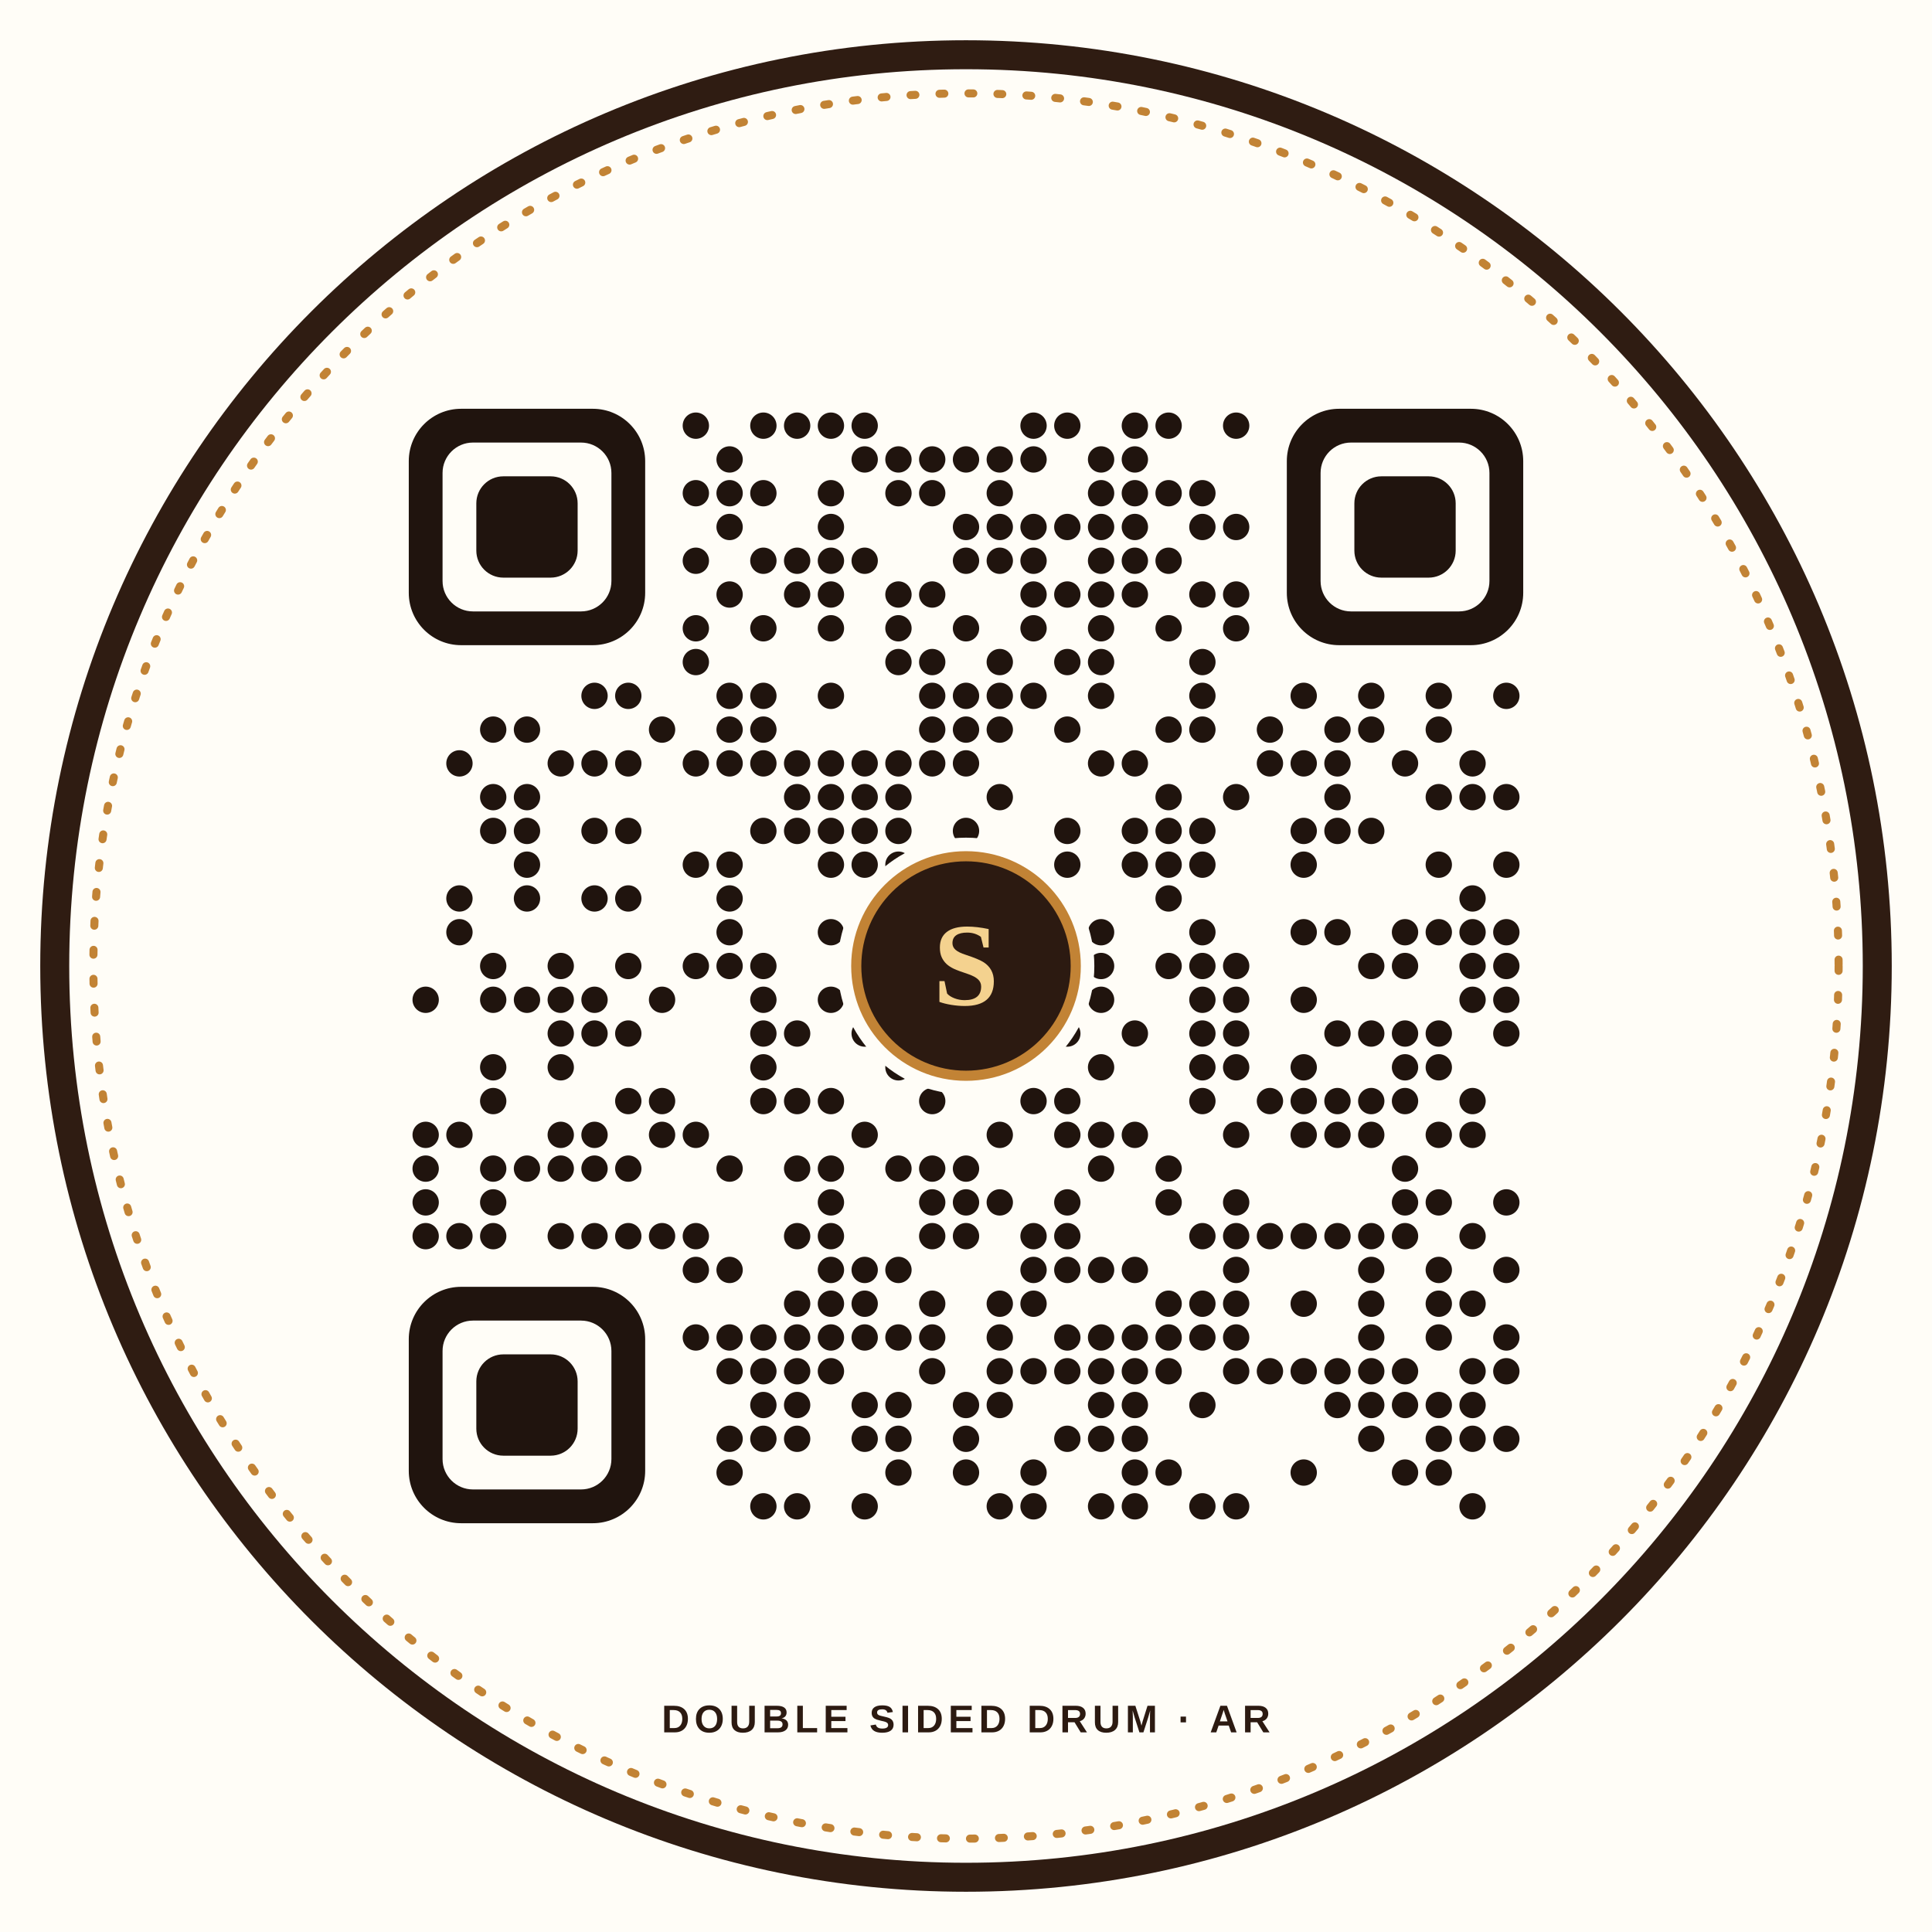
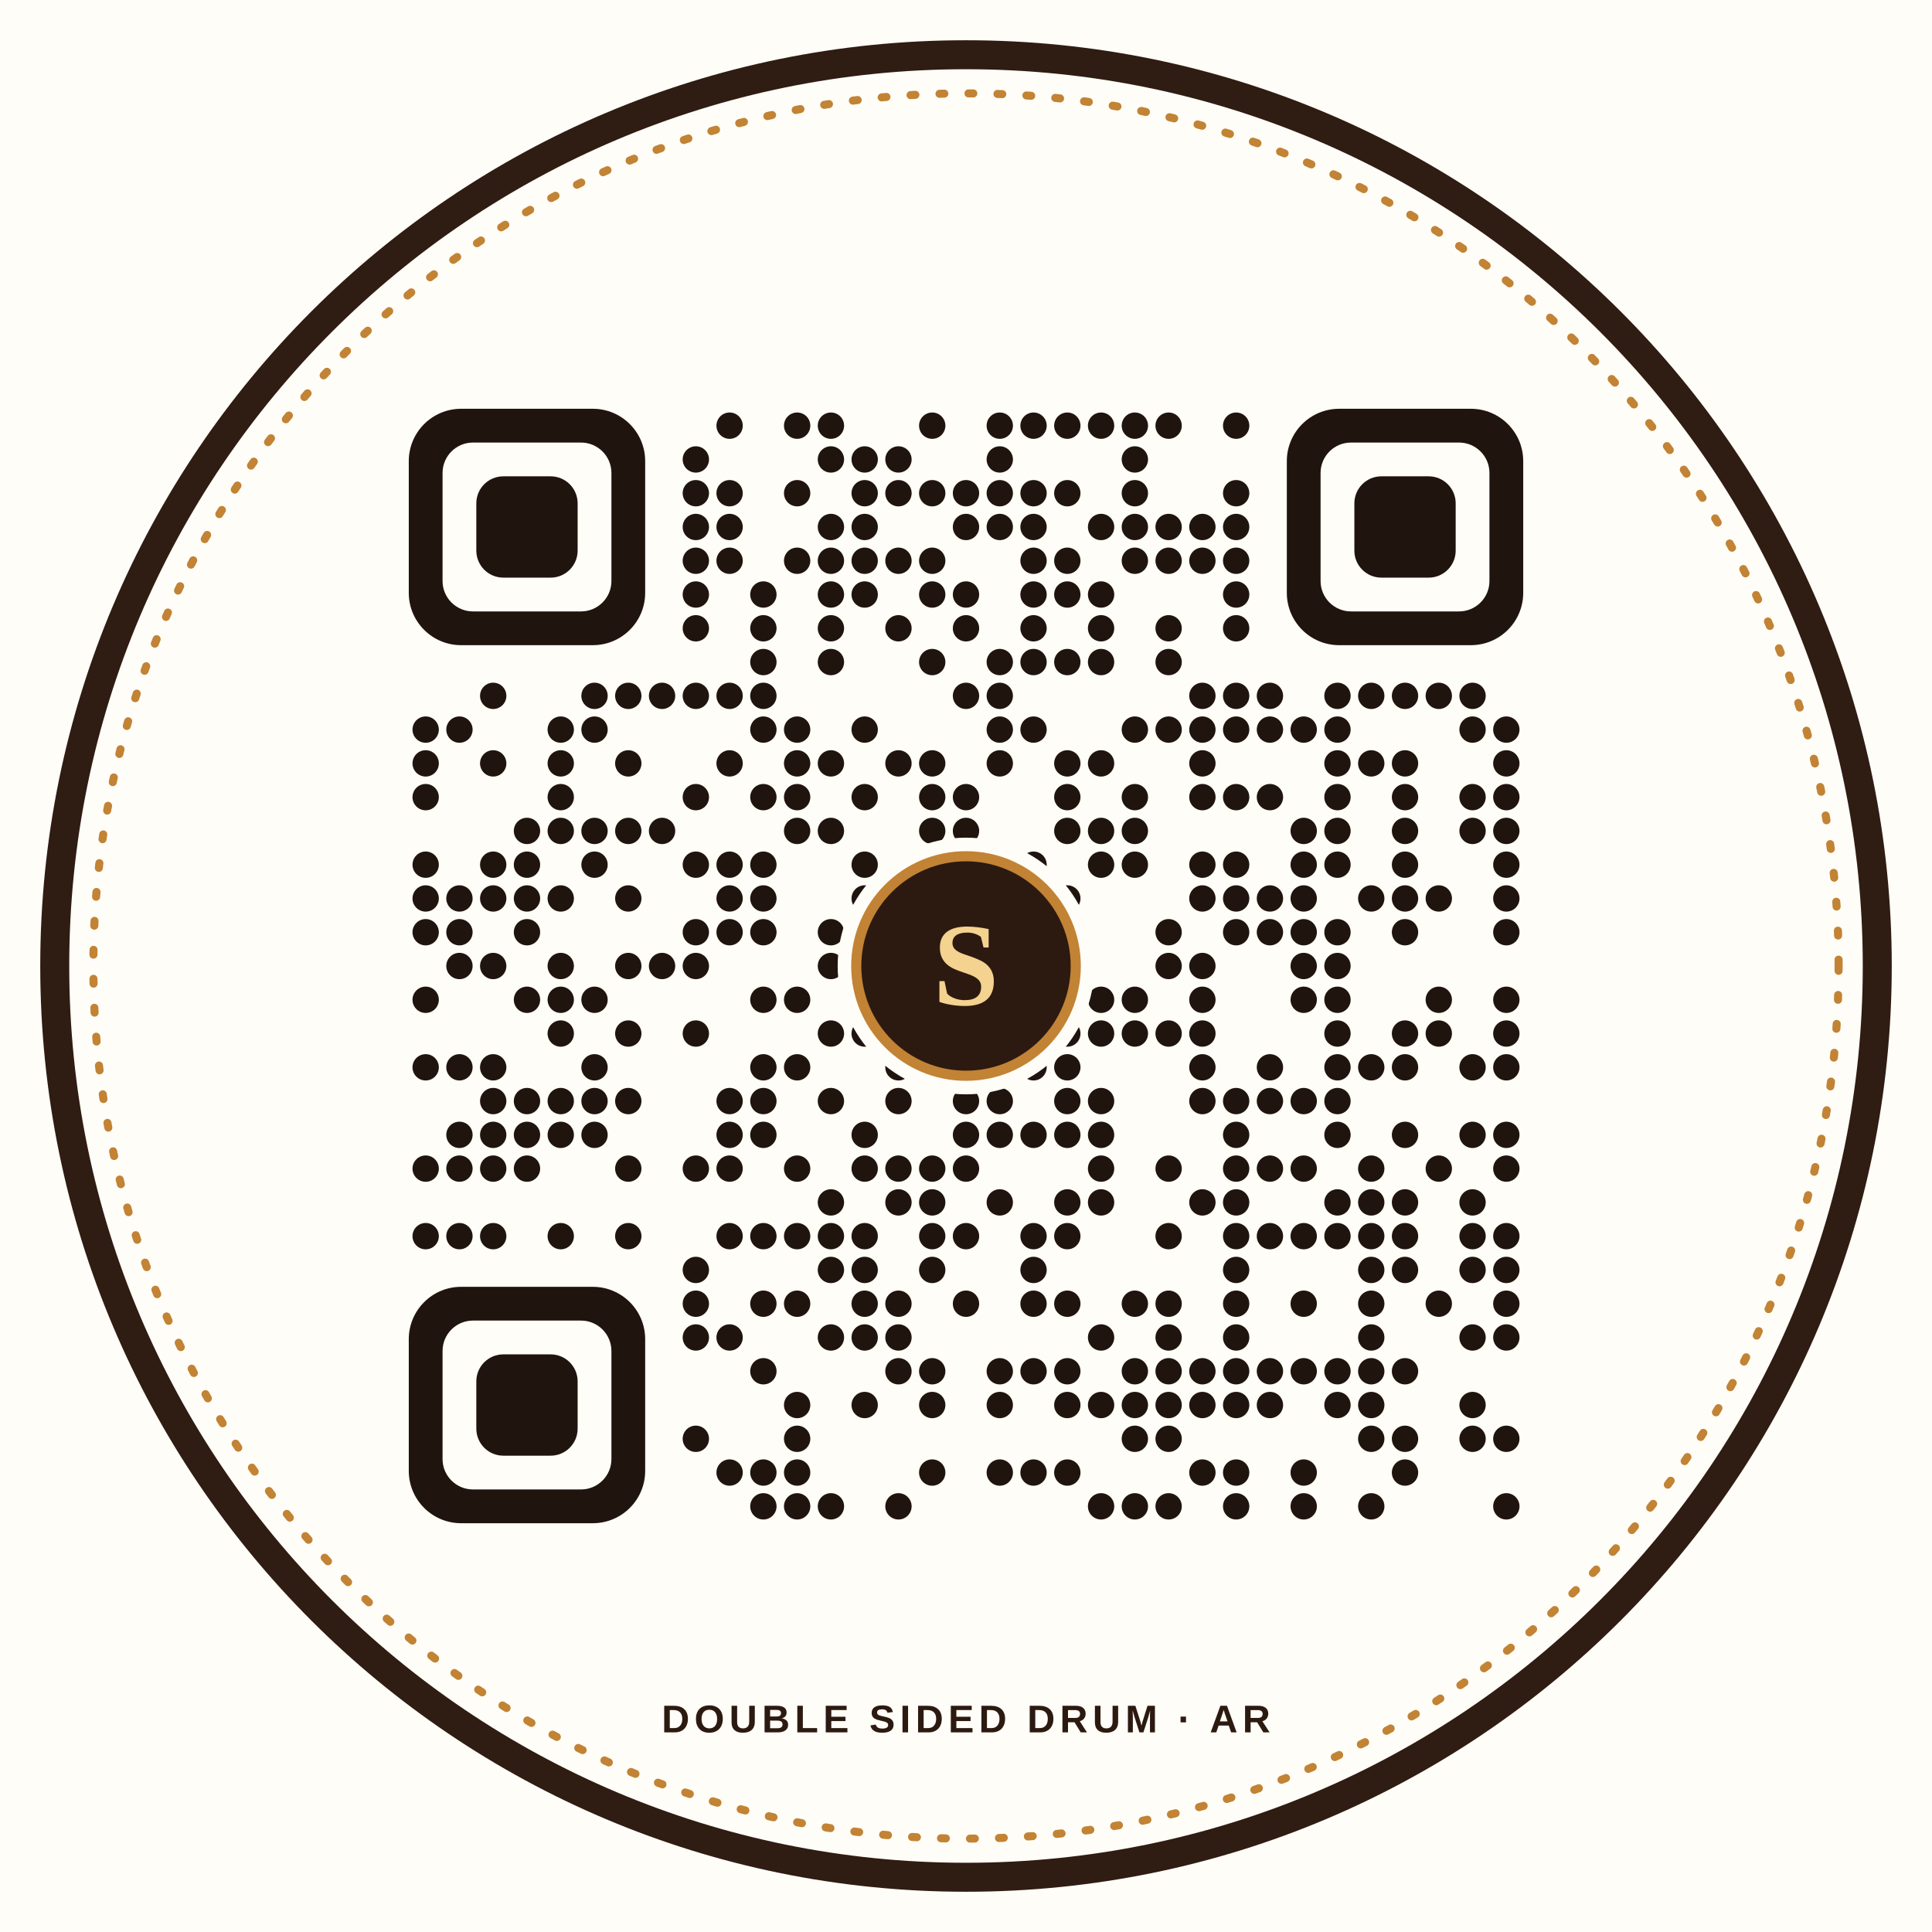
<svg xmlns="http://www.w3.org/2000/svg" width="1200" height="1200" viewBox="0 0 1200 1200" role="img" aria-labelledby="title description">
-   <description id="description">QR code opening http://localhost:3000/ar/drum</description>
+   <description id="description">QR code opening https://summitshare.co/ar/drum</description>
  <rect width="1200" height="1200" fill="#fffdf7" />
  <circle cx="600" cy="600" r="566" fill="#fffdf7" stroke="#2f1c12" stroke-width="18" />
  <circle cx="600" cy="600" r="542" fill="none" stroke="#c28335" stroke-width="5" stroke-dasharray="3 15" stroke-linecap="round" />
-   <circle cx="432.20" cy="264.39" r="8.18" fill="#20140e" />
-   <circle cx="474.15" cy="264.39" r="8.18" fill="#20140e" />
+   <circle cx="453.17" cy="264.39" r="8.18" fill="#20140e" />
  <circle cx="495.12" cy="264.39" r="8.18" fill="#20140e" />
  <circle cx="516.10" cy="264.39" r="8.18" fill="#20140e" />
-   <circle cx="537.07" cy="264.39" r="8.18" fill="#20140e" />
+   <circle cx="579.02" cy="264.39" r="8.18" fill="#20140e" />
+   <circle cx="620.98" cy="264.39" r="8.18" fill="#20140e" />
  <circle cx="641.95" cy="264.39" r="8.18" fill="#20140e" />
  <circle cx="662.93" cy="264.39" r="8.18" fill="#20140e" />
+   <circle cx="683.90" cy="264.39" r="8.18" fill="#20140e" />
  <circle cx="704.88" cy="264.39" r="8.18" fill="#20140e" />
  <circle cx="725.85" cy="264.39" r="8.18" fill="#20140e" />
  <circle cx="767.80" cy="264.39" r="8.18" fill="#20140e" />
-   <circle cx="453.17" cy="285.37" r="8.18" fill="#20140e" />
+   <circle cx="432.20" cy="285.37" r="8.18" fill="#20140e" />
+   <circle cx="516.10" cy="285.37" r="8.18" fill="#20140e" />
  <circle cx="537.07" cy="285.37" r="8.18" fill="#20140e" />
  <circle cx="558.05" cy="285.37" r="8.18" fill="#20140e" />
-   <circle cx="579.02" cy="285.37" r="8.18" fill="#20140e" />
-   <circle cx="600.00" cy="285.37" r="8.18" fill="#20140e" />
  <circle cx="620.98" cy="285.37" r="8.18" fill="#20140e" />
-   <circle cx="641.95" cy="285.37" r="8.18" fill="#20140e" />
-   <circle cx="683.90" cy="285.37" r="8.18" fill="#20140e" />
  <circle cx="704.88" cy="285.37" r="8.18" fill="#20140e" />
  <circle cx="432.20" cy="306.34" r="8.18" fill="#20140e" />
  <circle cx="453.17" cy="306.34" r="8.18" fill="#20140e" />
-   <circle cx="474.15" cy="306.34" r="8.18" fill="#20140e" />
-   <circle cx="516.10" cy="306.34" r="8.18" fill="#20140e" />
+   <circle cx="495.12" cy="306.34" r="8.18" fill="#20140e" />
+   <circle cx="537.07" cy="306.34" r="8.18" fill="#20140e" />
  <circle cx="558.05" cy="306.34" r="8.18" fill="#20140e" />
  <circle cx="579.02" cy="306.34" r="8.18" fill="#20140e" />
+   <circle cx="600.00" cy="306.34" r="8.18" fill="#20140e" />
  <circle cx="620.98" cy="306.34" r="8.18" fill="#20140e" />
-   <circle cx="683.90" cy="306.34" r="8.18" fill="#20140e" />
+   <circle cx="641.95" cy="306.34" r="8.18" fill="#20140e" />
+   <circle cx="662.93" cy="306.34" r="8.18" fill="#20140e" />
  <circle cx="704.88" cy="306.34" r="8.18" fill="#20140e" />
-   <circle cx="725.85" cy="306.34" r="8.18" fill="#20140e" />
-   <circle cx="746.83" cy="306.34" r="8.18" fill="#20140e" />
+   <circle cx="767.80" cy="306.34" r="8.18" fill="#20140e" />
+   <circle cx="432.20" cy="327.32" r="8.18" fill="#20140e" />
  <circle cx="453.17" cy="327.32" r="8.18" fill="#20140e" />
  <circle cx="516.10" cy="327.32" r="8.18" fill="#20140e" />
+   <circle cx="537.07" cy="327.32" r="8.18" fill="#20140e" />
  <circle cx="600.00" cy="327.32" r="8.18" fill="#20140e" />
  <circle cx="620.98" cy="327.32" r="8.18" fill="#20140e" />
  <circle cx="641.95" cy="327.32" r="8.18" fill="#20140e" />
-   <circle cx="662.93" cy="327.32" r="8.18" fill="#20140e" />
  <circle cx="683.90" cy="327.32" r="8.18" fill="#20140e" />
  <circle cx="704.88" cy="327.32" r="8.18" fill="#20140e" />
+   <circle cx="725.85" cy="327.32" r="8.18" fill="#20140e" />
  <circle cx="746.83" cy="327.32" r="8.18" fill="#20140e" />
  <circle cx="767.80" cy="327.32" r="8.18" fill="#20140e" />
  <circle cx="432.20" cy="348.29" r="8.18" fill="#20140e" />
-   <circle cx="474.15" cy="348.29" r="8.18" fill="#20140e" />
+   <circle cx="453.17" cy="348.29" r="8.18" fill="#20140e" />
  <circle cx="495.12" cy="348.29" r="8.18" fill="#20140e" />
  <circle cx="516.10" cy="348.29" r="8.18" fill="#20140e" />
  <circle cx="537.07" cy="348.29" r="8.18" fill="#20140e" />
-   <circle cx="600.00" cy="348.29" r="8.18" fill="#20140e" />
-   <circle cx="620.98" cy="348.29" r="8.18" fill="#20140e" />
+   <circle cx="558.05" cy="348.29" r="8.18" fill="#20140e" />
+   <circle cx="579.02" cy="348.29" r="8.18" fill="#20140e" />
  <circle cx="641.95" cy="348.29" r="8.18" fill="#20140e" />
-   <circle cx="683.90" cy="348.29" r="8.18" fill="#20140e" />
+   <circle cx="662.93" cy="348.29" r="8.18" fill="#20140e" />
  <circle cx="704.88" cy="348.29" r="8.18" fill="#20140e" />
  <circle cx="725.85" cy="348.29" r="8.18" fill="#20140e" />
-   <circle cx="453.17" cy="369.27" r="8.18" fill="#20140e" />
-   <circle cx="495.12" cy="369.27" r="8.18" fill="#20140e" />
+   <circle cx="746.83" cy="348.29" r="8.18" fill="#20140e" />
+   <circle cx="767.80" cy="348.29" r="8.18" fill="#20140e" />
+   <circle cx="432.20" cy="369.27" r="8.18" fill="#20140e" />
+   <circle cx="474.15" cy="369.27" r="8.18" fill="#20140e" />
  <circle cx="516.10" cy="369.27" r="8.18" fill="#20140e" />
-   <circle cx="558.05" cy="369.27" r="8.18" fill="#20140e" />
+   <circle cx="537.07" cy="369.27" r="8.18" fill="#20140e" />
  <circle cx="579.02" cy="369.27" r="8.18" fill="#20140e" />
+   <circle cx="600.00" cy="369.27" r="8.18" fill="#20140e" />
  <circle cx="641.95" cy="369.27" r="8.18" fill="#20140e" />
  <circle cx="662.93" cy="369.27" r="8.18" fill="#20140e" />
  <circle cx="683.90" cy="369.27" r="8.18" fill="#20140e" />
-   <circle cx="704.88" cy="369.27" r="8.18" fill="#20140e" />
-   <circle cx="746.83" cy="369.27" r="8.18" fill="#20140e" />
  <circle cx="767.80" cy="369.27" r="8.18" fill="#20140e" />
  <circle cx="432.20" cy="390.24" r="8.18" fill="#20140e" />
  <circle cx="474.15" cy="390.24" r="8.18" fill="#20140e" />
  <circle cx="516.10" cy="390.24" r="8.18" fill="#20140e" />
  <circle cx="558.05" cy="390.24" r="8.18" fill="#20140e" />
  <circle cx="600.00" cy="390.24" r="8.18" fill="#20140e" />
  <circle cx="641.95" cy="390.24" r="8.18" fill="#20140e" />
  <circle cx="683.90" cy="390.24" r="8.18" fill="#20140e" />
  <circle cx="725.85" cy="390.24" r="8.18" fill="#20140e" />
  <circle cx="767.80" cy="390.24" r="8.18" fill="#20140e" />
-   <circle cx="432.20" cy="411.22" r="8.18" fill="#20140e" />
-   <circle cx="558.05" cy="411.22" r="8.18" fill="#20140e" />
+   <circle cx="474.15" cy="411.22" r="8.18" fill="#20140e" />
+   <circle cx="516.10" cy="411.22" r="8.18" fill="#20140e" />
  <circle cx="579.02" cy="411.22" r="8.18" fill="#20140e" />
  <circle cx="620.98" cy="411.22" r="8.18" fill="#20140e" />
+   <circle cx="641.95" cy="411.22" r="8.18" fill="#20140e" />
  <circle cx="662.93" cy="411.22" r="8.18" fill="#20140e" />
  <circle cx="683.90" cy="411.22" r="8.18" fill="#20140e" />
-   <circle cx="746.83" cy="411.22" r="8.18" fill="#20140e" />
+   <circle cx="725.85" cy="411.22" r="8.18" fill="#20140e" />
+   <circle cx="306.34" cy="432.20" r="8.18" fill="#20140e" />
  <circle cx="369.27" cy="432.20" r="8.18" fill="#20140e" />
  <circle cx="390.24" cy="432.20" r="8.18" fill="#20140e" />
+   <circle cx="411.22" cy="432.20" r="8.18" fill="#20140e" />
+   <circle cx="432.20" cy="432.20" r="8.18" fill="#20140e" />
  <circle cx="453.17" cy="432.20" r="8.18" fill="#20140e" />
  <circle cx="474.15" cy="432.20" r="8.18" fill="#20140e" />
-   <circle cx="516.10" cy="432.20" r="8.18" fill="#20140e" />
-   <circle cx="579.02" cy="432.20" r="8.18" fill="#20140e" />
  <circle cx="600.00" cy="432.20" r="8.18" fill="#20140e" />
  <circle cx="620.98" cy="432.20" r="8.18" fill="#20140e" />
-   <circle cx="641.95" cy="432.20" r="8.18" fill="#20140e" />
-   <circle cx="683.90" cy="432.20" r="8.18" fill="#20140e" />
  <circle cx="746.83" cy="432.20" r="8.18" fill="#20140e" />
-   <circle cx="809.76" cy="432.20" r="8.18" fill="#20140e" />
+   <circle cx="767.80" cy="432.20" r="8.18" fill="#20140e" />
+   <circle cx="788.78" cy="432.20" r="8.18" fill="#20140e" />
+   <circle cx="830.73" cy="432.20" r="8.18" fill="#20140e" />
  <circle cx="851.71" cy="432.20" r="8.18" fill="#20140e" />
+   <circle cx="872.68" cy="432.20" r="8.18" fill="#20140e" />
  <circle cx="893.66" cy="432.20" r="8.18" fill="#20140e" />
-   <circle cx="935.61" cy="432.20" r="8.18" fill="#20140e" />
-   <circle cx="306.34" cy="453.17" r="8.18" fill="#20140e" />
-   <circle cx="327.32" cy="453.17" r="8.18" fill="#20140e" />
-   <circle cx="411.22" cy="453.17" r="8.18" fill="#20140e" />
-   <circle cx="453.17" cy="453.17" r="8.18" fill="#20140e" />
+   <circle cx="914.63" cy="432.20" r="8.18" fill="#20140e" />
+   <circle cx="264.39" cy="453.17" r="8.18" fill="#20140e" />
+   <circle cx="285.37" cy="453.17" r="8.18" fill="#20140e" />
+   <circle cx="348.29" cy="453.17" r="8.18" fill="#20140e" />
+   <circle cx="369.27" cy="453.17" r="8.18" fill="#20140e" />
  <circle cx="474.15" cy="453.17" r="8.18" fill="#20140e" />
-   <circle cx="579.02" cy="453.17" r="8.18" fill="#20140e" />
-   <circle cx="600.00" cy="453.17" r="8.18" fill="#20140e" />
+   <circle cx="495.12" cy="453.17" r="8.18" fill="#20140e" />
+   <circle cx="537.07" cy="453.17" r="8.18" fill="#20140e" />
  <circle cx="620.98" cy="453.17" r="8.18" fill="#20140e" />
-   <circle cx="662.93" cy="453.17" r="8.18" fill="#20140e" />
+   <circle cx="641.95" cy="453.17" r="8.18" fill="#20140e" />
+   <circle cx="704.88" cy="453.17" r="8.18" fill="#20140e" />
  <circle cx="725.85" cy="453.17" r="8.18" fill="#20140e" />
  <circle cx="746.83" cy="453.17" r="8.18" fill="#20140e" />
+   <circle cx="767.80" cy="453.17" r="8.18" fill="#20140e" />
  <circle cx="788.78" cy="453.17" r="8.18" fill="#20140e" />
+   <circle cx="809.76" cy="453.17" r="8.18" fill="#20140e" />
  <circle cx="830.73" cy="453.17" r="8.18" fill="#20140e" />
-   <circle cx="851.71" cy="453.17" r="8.18" fill="#20140e" />
-   <circle cx="893.66" cy="453.17" r="8.18" fill="#20140e" />
-   <circle cx="285.37" cy="474.15" r="8.18" fill="#20140e" />
+   <circle cx="914.63" cy="453.17" r="8.18" fill="#20140e" />
+   <circle cx="935.61" cy="453.17" r="8.18" fill="#20140e" />
+   <circle cx="264.39" cy="474.15" r="8.18" fill="#20140e" />
+   <circle cx="306.34" cy="474.15" r="8.18" fill="#20140e" />
  <circle cx="348.29" cy="474.15" r="8.18" fill="#20140e" />
-   <circle cx="369.27" cy="474.15" r="8.18" fill="#20140e" />
  <circle cx="390.24" cy="474.15" r="8.18" fill="#20140e" />
-   <circle cx="432.20" cy="474.15" r="8.18" fill="#20140e" />
  <circle cx="453.17" cy="474.15" r="8.18" fill="#20140e" />
-   <circle cx="474.15" cy="474.15" r="8.18" fill="#20140e" />
  <circle cx="495.12" cy="474.15" r="8.18" fill="#20140e" />
  <circle cx="516.10" cy="474.15" r="8.18" fill="#20140e" />
-   <circle cx="537.07" cy="474.15" r="8.18" fill="#20140e" />
  <circle cx="558.05" cy="474.15" r="8.18" fill="#20140e" />
  <circle cx="579.02" cy="474.15" r="8.18" fill="#20140e" />
-   <circle cx="600.00" cy="474.15" r="8.18" fill="#20140e" />
+   <circle cx="620.98" cy="474.15" r="8.18" fill="#20140e" />
+   <circle cx="662.93" cy="474.15" r="8.18" fill="#20140e" />
  <circle cx="683.90" cy="474.15" r="8.18" fill="#20140e" />
-   <circle cx="704.88" cy="474.15" r="8.18" fill="#20140e" />
-   <circle cx="788.78" cy="474.15" r="8.18" fill="#20140e" />
-   <circle cx="809.76" cy="474.15" r="8.18" fill="#20140e" />
+   <circle cx="746.83" cy="474.15" r="8.18" fill="#20140e" />
  <circle cx="830.73" cy="474.15" r="8.18" fill="#20140e" />
+   <circle cx="851.71" cy="474.15" r="8.18" fill="#20140e" />
  <circle cx="872.68" cy="474.15" r="8.18" fill="#20140e" />
-   <circle cx="914.63" cy="474.15" r="8.18" fill="#20140e" />
-   <circle cx="306.34" cy="495.12" r="8.18" fill="#20140e" />
-   <circle cx="327.32" cy="495.12" r="8.18" fill="#20140e" />
+   <circle cx="935.61" cy="474.15" r="8.18" fill="#20140e" />
+   <circle cx="264.39" cy="495.12" r="8.18" fill="#20140e" />
+   <circle cx="348.29" cy="495.12" r="8.18" fill="#20140e" />
+   <circle cx="432.20" cy="495.12" r="8.18" fill="#20140e" />
+   <circle cx="474.15" cy="495.12" r="8.18" fill="#20140e" />
  <circle cx="495.12" cy="495.12" r="8.18" fill="#20140e" />
-   <circle cx="516.10" cy="495.12" r="8.18" fill="#20140e" />
  <circle cx="537.07" cy="495.12" r="8.18" fill="#20140e" />
-   <circle cx="558.05" cy="495.12" r="8.18" fill="#20140e" />
-   <circle cx="620.98" cy="495.12" r="8.18" fill="#20140e" />
-   <circle cx="725.85" cy="495.12" r="8.18" fill="#20140e" />
+   <circle cx="579.02" cy="495.12" r="8.18" fill="#20140e" />
+   <circle cx="600.00" cy="495.12" r="8.18" fill="#20140e" />
+   <circle cx="662.93" cy="495.12" r="8.18" fill="#20140e" />
+   <circle cx="704.88" cy="495.12" r="8.18" fill="#20140e" />
+   <circle cx="746.83" cy="495.12" r="8.18" fill="#20140e" />
  <circle cx="767.80" cy="495.12" r="8.18" fill="#20140e" />
+   <circle cx="788.78" cy="495.12" r="8.18" fill="#20140e" />
  <circle cx="830.73" cy="495.12" r="8.18" fill="#20140e" />
-   <circle cx="893.66" cy="495.12" r="8.18" fill="#20140e" />
+   <circle cx="872.68" cy="495.12" r="8.18" fill="#20140e" />
  <circle cx="914.63" cy="495.12" r="8.18" fill="#20140e" />
  <circle cx="935.61" cy="495.12" r="8.18" fill="#20140e" />
-   <circle cx="306.34" cy="516.10" r="8.18" fill="#20140e" />
  <circle cx="327.32" cy="516.10" r="8.18" fill="#20140e" />
+   <circle cx="348.29" cy="516.10" r="8.18" fill="#20140e" />
  <circle cx="369.27" cy="516.10" r="8.18" fill="#20140e" />
  <circle cx="390.24" cy="516.10" r="8.18" fill="#20140e" />
-   <circle cx="474.15" cy="516.10" r="8.18" fill="#20140e" />
+   <circle cx="411.22" cy="516.10" r="8.18" fill="#20140e" />
  <circle cx="495.12" cy="516.10" r="8.18" fill="#20140e" />
  <circle cx="516.10" cy="516.10" r="8.18" fill="#20140e" />
-   <circle cx="537.07" cy="516.10" r="8.18" fill="#20140e" />
-   <circle cx="558.05" cy="516.10" r="8.18" fill="#20140e" />
+   <circle cx="579.02" cy="516.10" r="8.18" fill="#20140e" />
  <circle cx="600.00" cy="516.10" r="8.18" fill="#20140e" />
  <circle cx="662.93" cy="516.10" r="8.18" fill="#20140e" />
+   <circle cx="683.90" cy="516.10" r="8.18" fill="#20140e" />
  <circle cx="704.88" cy="516.10" r="8.18" fill="#20140e" />
-   <circle cx="725.85" cy="516.10" r="8.18" fill="#20140e" />
-   <circle cx="746.83" cy="516.10" r="8.18" fill="#20140e" />
  <circle cx="809.76" cy="516.10" r="8.18" fill="#20140e" />
  <circle cx="830.73" cy="516.10" r="8.18" fill="#20140e" />
-   <circle cx="851.71" cy="516.10" r="8.18" fill="#20140e" />
+   <circle cx="872.68" cy="516.10" r="8.18" fill="#20140e" />
+   <circle cx="914.63" cy="516.10" r="8.18" fill="#20140e" />
+   <circle cx="935.61" cy="516.10" r="8.18" fill="#20140e" />
+   <circle cx="264.39" cy="537.07" r="8.18" fill="#20140e" />
+   <circle cx="306.34" cy="537.07" r="8.18" fill="#20140e" />
  <circle cx="327.32" cy="537.07" r="8.18" fill="#20140e" />
+   <circle cx="369.27" cy="537.07" r="8.18" fill="#20140e" />
  <circle cx="432.20" cy="537.07" r="8.18" fill="#20140e" />
  <circle cx="453.17" cy="537.07" r="8.18" fill="#20140e" />
-   <circle cx="516.10" cy="537.07" r="8.18" fill="#20140e" />
+   <circle cx="474.15" cy="537.07" r="8.18" fill="#20140e" />
  <circle cx="537.07" cy="537.07" r="8.18" fill="#20140e" />
-   <circle cx="558.05" cy="537.07" r="8.18" fill="#20140e" />
-   <circle cx="662.93" cy="537.07" r="8.18" fill="#20140e" />
+   <circle cx="641.95" cy="537.07" r="8.18" fill="#20140e" />
+   <circle cx="683.90" cy="537.07" r="8.18" fill="#20140e" />
  <circle cx="704.88" cy="537.07" r="8.18" fill="#20140e" />
-   <circle cx="725.85" cy="537.07" r="8.18" fill="#20140e" />
  <circle cx="746.83" cy="537.07" r="8.18" fill="#20140e" />
+   <circle cx="767.80" cy="537.07" r="8.18" fill="#20140e" />
  <circle cx="809.76" cy="537.07" r="8.18" fill="#20140e" />
-   <circle cx="893.66" cy="537.07" r="8.18" fill="#20140e" />
+   <circle cx="830.73" cy="537.07" r="8.18" fill="#20140e" />
+   <circle cx="872.68" cy="537.07" r="8.18" fill="#20140e" />
  <circle cx="935.61" cy="537.07" r="8.18" fill="#20140e" />
+   <circle cx="264.39" cy="558.05" r="8.18" fill="#20140e" />
  <circle cx="285.37" cy="558.05" r="8.18" fill="#20140e" />
+   <circle cx="306.34" cy="558.05" r="8.18" fill="#20140e" />
  <circle cx="327.32" cy="558.05" r="8.18" fill="#20140e" />
-   <circle cx="369.27" cy="558.05" r="8.18" fill="#20140e" />
+   <circle cx="348.29" cy="558.05" r="8.18" fill="#20140e" />
  <circle cx="390.24" cy="558.05" r="8.18" fill="#20140e" />
  <circle cx="453.17" cy="558.05" r="8.18" fill="#20140e" />
-   <circle cx="725.85" cy="558.05" r="8.18" fill="#20140e" />
-   <circle cx="914.63" cy="558.05" r="8.18" fill="#20140e" />
+   <circle cx="474.15" cy="558.05" r="8.18" fill="#20140e" />
+   <circle cx="537.07" cy="558.05" r="8.18" fill="#20140e" />
+   <circle cx="662.93" cy="558.05" r="8.18" fill="#20140e" />
+   <circle cx="746.83" cy="558.05" r="8.18" fill="#20140e" />
+   <circle cx="767.80" cy="558.05" r="8.18" fill="#20140e" />
+   <circle cx="788.78" cy="558.05" r="8.18" fill="#20140e" />
+   <circle cx="809.76" cy="558.05" r="8.18" fill="#20140e" />
+   <circle cx="851.71" cy="558.05" r="8.18" fill="#20140e" />
+   <circle cx="872.68" cy="558.05" r="8.18" fill="#20140e" />
+   <circle cx="893.66" cy="558.05" r="8.18" fill="#20140e" />
+   <circle cx="935.61" cy="558.05" r="8.18" fill="#20140e" />
+   <circle cx="264.39" cy="579.02" r="8.18" fill="#20140e" />
  <circle cx="285.37" cy="579.02" r="8.18" fill="#20140e" />
+   <circle cx="327.32" cy="579.02" r="8.18" fill="#20140e" />
+   <circle cx="432.20" cy="579.02" r="8.18" fill="#20140e" />
  <circle cx="453.17" cy="579.02" r="8.18" fill="#20140e" />
+   <circle cx="474.15" cy="579.02" r="8.18" fill="#20140e" />
  <circle cx="516.10" cy="579.02" r="8.18" fill="#20140e" />
-   <circle cx="683.90" cy="579.02" r="8.18" fill="#20140e" />
-   <circle cx="746.83" cy="579.02" r="8.18" fill="#20140e" />
+   <circle cx="725.85" cy="579.02" r="8.18" fill="#20140e" />
+   <circle cx="767.80" cy="579.02" r="8.18" fill="#20140e" />
+   <circle cx="788.78" cy="579.02" r="8.18" fill="#20140e" />
  <circle cx="809.76" cy="579.02" r="8.18" fill="#20140e" />
  <circle cx="830.73" cy="579.02" r="8.18" fill="#20140e" />
  <circle cx="872.68" cy="579.02" r="8.18" fill="#20140e" />
-   <circle cx="893.66" cy="579.02" r="8.18" fill="#20140e" />
-   <circle cx="914.63" cy="579.02" r="8.18" fill="#20140e" />
  <circle cx="935.61" cy="579.02" r="8.18" fill="#20140e" />
+   <circle cx="285.37" cy="600.00" r="8.18" fill="#20140e" />
  <circle cx="306.34" cy="600.00" r="8.18" fill="#20140e" />
  <circle cx="348.29" cy="600.00" r="8.18" fill="#20140e" />
  <circle cx="390.24" cy="600.00" r="8.18" fill="#20140e" />
+   <circle cx="411.22" cy="600.00" r="8.18" fill="#20140e" />
  <circle cx="432.20" cy="600.00" r="8.18" fill="#20140e" />
-   <circle cx="453.17" cy="600.00" r="8.18" fill="#20140e" />
-   <circle cx="474.15" cy="600.00" r="8.18" fill="#20140e" />
-   <circle cx="683.90" cy="600.00" r="8.18" fill="#20140e" />
+   <circle cx="516.10" cy="600.00" r="8.18" fill="#20140e" />
  <circle cx="725.85" cy="600.00" r="8.18" fill="#20140e" />
  <circle cx="746.83" cy="600.00" r="8.18" fill="#20140e" />
-   <circle cx="767.80" cy="600.00" r="8.18" fill="#20140e" />
-   <circle cx="851.71" cy="600.00" r="8.18" fill="#20140e" />
-   <circle cx="872.68" cy="600.00" r="8.18" fill="#20140e" />
-   <circle cx="914.63" cy="600.00" r="8.18" fill="#20140e" />
-   <circle cx="935.61" cy="600.00" r="8.18" fill="#20140e" />
+   <circle cx="809.76" cy="600.00" r="8.18" fill="#20140e" />
+   <circle cx="830.73" cy="600.00" r="8.18" fill="#20140e" />
  <circle cx="264.39" cy="620.98" r="8.18" fill="#20140e" />
-   <circle cx="306.34" cy="620.98" r="8.18" fill="#20140e" />
  <circle cx="327.32" cy="620.98" r="8.18" fill="#20140e" />
  <circle cx="348.29" cy="620.98" r="8.18" fill="#20140e" />
  <circle cx="369.27" cy="620.98" r="8.18" fill="#20140e" />
-   <circle cx="411.22" cy="620.98" r="8.18" fill="#20140e" />
  <circle cx="474.15" cy="620.98" r="8.18" fill="#20140e" />
-   <circle cx="516.10" cy="620.98" r="8.18" fill="#20140e" />
+   <circle cx="495.12" cy="620.98" r="8.18" fill="#20140e" />
  <circle cx="683.90" cy="620.98" r="8.18" fill="#20140e" />
+   <circle cx="704.88" cy="620.98" r="8.18" fill="#20140e" />
  <circle cx="746.83" cy="620.98" r="8.18" fill="#20140e" />
-   <circle cx="767.80" cy="620.98" r="8.18" fill="#20140e" />
  <circle cx="809.76" cy="620.98" r="8.18" fill="#20140e" />
-   <circle cx="914.63" cy="620.98" r="8.18" fill="#20140e" />
+   <circle cx="830.73" cy="620.98" r="8.18" fill="#20140e" />
+   <circle cx="893.66" cy="620.98" r="8.18" fill="#20140e" />
  <circle cx="935.61" cy="620.98" r="8.18" fill="#20140e" />
  <circle cx="348.29" cy="641.95" r="8.18" fill="#20140e" />
-   <circle cx="369.27" cy="641.95" r="8.18" fill="#20140e" />
  <circle cx="390.24" cy="641.95" r="8.18" fill="#20140e" />
-   <circle cx="474.15" cy="641.95" r="8.18" fill="#20140e" />
-   <circle cx="495.12" cy="641.95" r="8.18" fill="#20140e" />
+   <circle cx="432.20" cy="641.95" r="8.18" fill="#20140e" />
+   <circle cx="516.10" cy="641.95" r="8.18" fill="#20140e" />
  <circle cx="537.07" cy="641.95" r="8.18" fill="#20140e" />
  <circle cx="662.93" cy="641.95" r="8.18" fill="#20140e" />
+   <circle cx="683.90" cy="641.95" r="8.18" fill="#20140e" />
  <circle cx="704.88" cy="641.95" r="8.18" fill="#20140e" />
+   <circle cx="725.85" cy="641.95" r="8.18" fill="#20140e" />
  <circle cx="746.83" cy="641.95" r="8.18" fill="#20140e" />
-   <circle cx="767.80" cy="641.95" r="8.18" fill="#20140e" />
  <circle cx="830.73" cy="641.95" r="8.18" fill="#20140e" />
-   <circle cx="851.71" cy="641.95" r="8.18" fill="#20140e" />
  <circle cx="872.68" cy="641.95" r="8.18" fill="#20140e" />
  <circle cx="893.66" cy="641.95" r="8.18" fill="#20140e" />
  <circle cx="935.61" cy="641.95" r="8.18" fill="#20140e" />
+   <circle cx="264.39" cy="662.93" r="8.18" fill="#20140e" />
+   <circle cx="285.37" cy="662.93" r="8.18" fill="#20140e" />
  <circle cx="306.34" cy="662.93" r="8.18" fill="#20140e" />
-   <circle cx="348.29" cy="662.93" r="8.18" fill="#20140e" />
+   <circle cx="369.27" cy="662.93" r="8.18" fill="#20140e" />
  <circle cx="474.15" cy="662.93" r="8.18" fill="#20140e" />
+   <circle cx="495.12" cy="662.93" r="8.18" fill="#20140e" />
  <circle cx="558.05" cy="662.93" r="8.18" fill="#20140e" />
-   <circle cx="683.90" cy="662.93" r="8.18" fill="#20140e" />
+   <circle cx="641.95" cy="662.93" r="8.18" fill="#20140e" />
+   <circle cx="662.93" cy="662.93" r="8.18" fill="#20140e" />
  <circle cx="746.83" cy="662.93" r="8.18" fill="#20140e" />
-   <circle cx="767.80" cy="662.93" r="8.18" fill="#20140e" />
-   <circle cx="809.76" cy="662.93" r="8.18" fill="#20140e" />
+   <circle cx="788.78" cy="662.93" r="8.18" fill="#20140e" />
+   <circle cx="830.73" cy="662.93" r="8.18" fill="#20140e" />
+   <circle cx="851.71" cy="662.93" r="8.18" fill="#20140e" />
  <circle cx="872.68" cy="662.93" r="8.18" fill="#20140e" />
-   <circle cx="893.66" cy="662.93" r="8.18" fill="#20140e" />
+   <circle cx="914.63" cy="662.93" r="8.18" fill="#20140e" />
+   <circle cx="935.61" cy="662.93" r="8.18" fill="#20140e" />
  <circle cx="306.34" cy="683.90" r="8.18" fill="#20140e" />
+   <circle cx="327.32" cy="683.90" r="8.18" fill="#20140e" />
+   <circle cx="348.29" cy="683.90" r="8.18" fill="#20140e" />
+   <circle cx="369.27" cy="683.90" r="8.18" fill="#20140e" />
  <circle cx="390.24" cy="683.90" r="8.18" fill="#20140e" />
-   <circle cx="411.22" cy="683.90" r="8.18" fill="#20140e" />
+   <circle cx="453.17" cy="683.90" r="8.18" fill="#20140e" />
  <circle cx="474.15" cy="683.90" r="8.18" fill="#20140e" />
-   <circle cx="495.12" cy="683.90" r="8.18" fill="#20140e" />
  <circle cx="516.10" cy="683.90" r="8.18" fill="#20140e" />
-   <circle cx="579.02" cy="683.90" r="8.18" fill="#20140e" />
-   <circle cx="641.95" cy="683.90" r="8.18" fill="#20140e" />
+   <circle cx="558.05" cy="683.90" r="8.18" fill="#20140e" />
+   <circle cx="600.00" cy="683.90" r="8.18" fill="#20140e" />
+   <circle cx="620.98" cy="683.90" r="8.18" fill="#20140e" />
  <circle cx="662.93" cy="683.90" r="8.18" fill="#20140e" />
+   <circle cx="683.90" cy="683.90" r="8.18" fill="#20140e" />
  <circle cx="746.83" cy="683.90" r="8.18" fill="#20140e" />
+   <circle cx="767.80" cy="683.90" r="8.18" fill="#20140e" />
  <circle cx="788.78" cy="683.90" r="8.18" fill="#20140e" />
  <circle cx="809.76" cy="683.90" r="8.18" fill="#20140e" />
  <circle cx="830.73" cy="683.90" r="8.18" fill="#20140e" />
-   <circle cx="851.71" cy="683.90" r="8.18" fill="#20140e" />
-   <circle cx="872.68" cy="683.90" r="8.18" fill="#20140e" />
-   <circle cx="914.63" cy="683.90" r="8.18" fill="#20140e" />
-   <circle cx="264.39" cy="704.88" r="8.18" fill="#20140e" />
  <circle cx="285.37" cy="704.88" r="8.18" fill="#20140e" />
+   <circle cx="306.34" cy="704.88" r="8.18" fill="#20140e" />
+   <circle cx="327.32" cy="704.88" r="8.18" fill="#20140e" />
  <circle cx="348.29" cy="704.88" r="8.18" fill="#20140e" />
  <circle cx="369.27" cy="704.88" r="8.18" fill="#20140e" />
-   <circle cx="411.22" cy="704.88" r="8.18" fill="#20140e" />
-   <circle cx="432.20" cy="704.88" r="8.18" fill="#20140e" />
+   <circle cx="453.17" cy="704.88" r="8.18" fill="#20140e" />
+   <circle cx="474.15" cy="704.88" r="8.18" fill="#20140e" />
  <circle cx="537.07" cy="704.88" r="8.18" fill="#20140e" />
+   <circle cx="600.00" cy="704.88" r="8.18" fill="#20140e" />
  <circle cx="620.98" cy="704.88" r="8.18" fill="#20140e" />
+   <circle cx="641.95" cy="704.88" r="8.18" fill="#20140e" />
  <circle cx="662.93" cy="704.88" r="8.18" fill="#20140e" />
  <circle cx="683.90" cy="704.88" r="8.18" fill="#20140e" />
-   <circle cx="704.88" cy="704.88" r="8.18" fill="#20140e" />
  <circle cx="767.80" cy="704.88" r="8.18" fill="#20140e" />
-   <circle cx="809.76" cy="704.88" r="8.18" fill="#20140e" />
  <circle cx="830.73" cy="704.88" r="8.18" fill="#20140e" />
-   <circle cx="851.71" cy="704.88" r="8.18" fill="#20140e" />
-   <circle cx="893.66" cy="704.88" r="8.18" fill="#20140e" />
+   <circle cx="872.68" cy="704.88" r="8.18" fill="#20140e" />
  <circle cx="914.63" cy="704.88" r="8.18" fill="#20140e" />
+   <circle cx="935.61" cy="704.88" r="8.18" fill="#20140e" />
  <circle cx="264.39" cy="725.85" r="8.18" fill="#20140e" />
+   <circle cx="285.37" cy="725.85" r="8.18" fill="#20140e" />
  <circle cx="306.34" cy="725.85" r="8.18" fill="#20140e" />
  <circle cx="327.32" cy="725.85" r="8.18" fill="#20140e" />
-   <circle cx="348.29" cy="725.85" r="8.18" fill="#20140e" />
-   <circle cx="369.27" cy="725.85" r="8.18" fill="#20140e" />
  <circle cx="390.24" cy="725.85" r="8.18" fill="#20140e" />
+   <circle cx="432.20" cy="725.85" r="8.18" fill="#20140e" />
  <circle cx="453.17" cy="725.85" r="8.18" fill="#20140e" />
  <circle cx="495.12" cy="725.85" r="8.18" fill="#20140e" />
-   <circle cx="516.10" cy="725.85" r="8.18" fill="#20140e" />
+   <circle cx="537.07" cy="725.85" r="8.18" fill="#20140e" />
  <circle cx="558.05" cy="725.85" r="8.18" fill="#20140e" />
  <circle cx="579.02" cy="725.85" r="8.18" fill="#20140e" />
  <circle cx="600.00" cy="725.85" r="8.18" fill="#20140e" />
  <circle cx="683.90" cy="725.85" r="8.18" fill="#20140e" />
  <circle cx="725.85" cy="725.85" r="8.18" fill="#20140e" />
-   <circle cx="872.68" cy="725.85" r="8.18" fill="#20140e" />
-   <circle cx="264.39" cy="746.83" r="8.18" fill="#20140e" />
-   <circle cx="306.34" cy="746.83" r="8.18" fill="#20140e" />
+   <circle cx="767.80" cy="725.85" r="8.18" fill="#20140e" />
+   <circle cx="788.78" cy="725.85" r="8.18" fill="#20140e" />
+   <circle cx="809.76" cy="725.85" r="8.18" fill="#20140e" />
+   <circle cx="851.71" cy="725.85" r="8.18" fill="#20140e" />
+   <circle cx="893.66" cy="725.85" r="8.18" fill="#20140e" />
+   <circle cx="935.61" cy="725.85" r="8.18" fill="#20140e" />
  <circle cx="516.10" cy="746.83" r="8.18" fill="#20140e" />
+   <circle cx="558.05" cy="746.83" r="8.18" fill="#20140e" />
  <circle cx="579.02" cy="746.83" r="8.18" fill="#20140e" />
-   <circle cx="600.00" cy="746.83" r="8.18" fill="#20140e" />
  <circle cx="620.98" cy="746.83" r="8.18" fill="#20140e" />
  <circle cx="662.93" cy="746.83" r="8.18" fill="#20140e" />
-   <circle cx="725.85" cy="746.83" r="8.18" fill="#20140e" />
+   <circle cx="683.90" cy="746.83" r="8.18" fill="#20140e" />
+   <circle cx="746.83" cy="746.83" r="8.18" fill="#20140e" />
  <circle cx="767.80" cy="746.83" r="8.18" fill="#20140e" />
+   <circle cx="830.73" cy="746.83" r="8.18" fill="#20140e" />
+   <circle cx="851.71" cy="746.83" r="8.18" fill="#20140e" />
  <circle cx="872.68" cy="746.83" r="8.18" fill="#20140e" />
-   <circle cx="893.66" cy="746.83" r="8.18" fill="#20140e" />
-   <circle cx="935.61" cy="746.83" r="8.18" fill="#20140e" />
+   <circle cx="914.63" cy="746.83" r="8.18" fill="#20140e" />
  <circle cx="264.39" cy="767.80" r="8.18" fill="#20140e" />
  <circle cx="285.37" cy="767.80" r="8.18" fill="#20140e" />
  <circle cx="306.34" cy="767.80" r="8.18" fill="#20140e" />
  <circle cx="348.29" cy="767.80" r="8.18" fill="#20140e" />
-   <circle cx="369.27" cy="767.80" r="8.18" fill="#20140e" />
  <circle cx="390.24" cy="767.80" r="8.18" fill="#20140e" />
-   <circle cx="411.22" cy="767.80" r="8.18" fill="#20140e" />
-   <circle cx="432.20" cy="767.80" r="8.18" fill="#20140e" />
+   <circle cx="453.17" cy="767.80" r="8.18" fill="#20140e" />
+   <circle cx="474.15" cy="767.80" r="8.18" fill="#20140e" />
  <circle cx="495.12" cy="767.80" r="8.18" fill="#20140e" />
  <circle cx="516.10" cy="767.80" r="8.18" fill="#20140e" />
+   <circle cx="537.07" cy="767.80" r="8.18" fill="#20140e" />
  <circle cx="579.02" cy="767.80" r="8.18" fill="#20140e" />
  <circle cx="600.00" cy="767.80" r="8.18" fill="#20140e" />
  <circle cx="641.95" cy="767.80" r="8.18" fill="#20140e" />
  <circle cx="662.93" cy="767.80" r="8.18" fill="#20140e" />
-   <circle cx="746.83" cy="767.80" r="8.18" fill="#20140e" />
+   <circle cx="725.85" cy="767.80" r="8.18" fill="#20140e" />
  <circle cx="767.80" cy="767.80" r="8.18" fill="#20140e" />
  <circle cx="788.78" cy="767.80" r="8.18" fill="#20140e" />
  <circle cx="809.76" cy="767.80" r="8.18" fill="#20140e" />
  <circle cx="830.73" cy="767.80" r="8.18" fill="#20140e" />
  <circle cx="851.71" cy="767.80" r="8.18" fill="#20140e" />
  <circle cx="872.68" cy="767.80" r="8.18" fill="#20140e" />
  <circle cx="914.63" cy="767.80" r="8.18" fill="#20140e" />
+   <circle cx="935.61" cy="767.80" r="8.18" fill="#20140e" />
  <circle cx="432.20" cy="788.78" r="8.18" fill="#20140e" />
-   <circle cx="453.17" cy="788.78" r="8.18" fill="#20140e" />
  <circle cx="516.10" cy="788.78" r="8.18" fill="#20140e" />
  <circle cx="537.07" cy="788.78" r="8.18" fill="#20140e" />
-   <circle cx="558.05" cy="788.78" r="8.18" fill="#20140e" />
+   <circle cx="579.02" cy="788.78" r="8.18" fill="#20140e" />
  <circle cx="641.95" cy="788.78" r="8.18" fill="#20140e" />
-   <circle cx="662.93" cy="788.78" r="8.18" fill="#20140e" />
-   <circle cx="683.90" cy="788.78" r="8.18" fill="#20140e" />
-   <circle cx="704.88" cy="788.78" r="8.18" fill="#20140e" />
  <circle cx="767.80" cy="788.78" r="8.18" fill="#20140e" />
  <circle cx="851.71" cy="788.78" r="8.18" fill="#20140e" />
-   <circle cx="893.66" cy="788.78" r="8.18" fill="#20140e" />
+   <circle cx="872.68" cy="788.78" r="8.18" fill="#20140e" />
+   <circle cx="914.63" cy="788.78" r="8.18" fill="#20140e" />
  <circle cx="935.61" cy="788.78" r="8.18" fill="#20140e" />
+   <circle cx="432.20" cy="809.76" r="8.18" fill="#20140e" />
+   <circle cx="474.15" cy="809.76" r="8.18" fill="#20140e" />
  <circle cx="495.12" cy="809.76" r="8.18" fill="#20140e" />
-   <circle cx="516.10" cy="809.76" r="8.18" fill="#20140e" />
  <circle cx="537.07" cy="809.76" r="8.18" fill="#20140e" />
-   <circle cx="579.02" cy="809.76" r="8.18" fill="#20140e" />
-   <circle cx="620.98" cy="809.76" r="8.18" fill="#20140e" />
+   <circle cx="558.05" cy="809.76" r="8.18" fill="#20140e" />
+   <circle cx="600.00" cy="809.76" r="8.18" fill="#20140e" />
  <circle cx="641.95" cy="809.76" r="8.18" fill="#20140e" />
+   <circle cx="662.93" cy="809.76" r="8.18" fill="#20140e" />
+   <circle cx="704.88" cy="809.76" r="8.18" fill="#20140e" />
  <circle cx="725.85" cy="809.76" r="8.18" fill="#20140e" />
-   <circle cx="746.83" cy="809.76" r="8.18" fill="#20140e" />
  <circle cx="767.80" cy="809.76" r="8.18" fill="#20140e" />
  <circle cx="809.76" cy="809.76" r="8.18" fill="#20140e" />
  <circle cx="851.71" cy="809.76" r="8.18" fill="#20140e" />
  <circle cx="893.66" cy="809.76" r="8.18" fill="#20140e" />
-   <circle cx="914.63" cy="809.76" r="8.18" fill="#20140e" />
+   <circle cx="935.61" cy="809.76" r="8.18" fill="#20140e" />
  <circle cx="432.20" cy="830.73" r="8.18" fill="#20140e" />
  <circle cx="453.17" cy="830.73" r="8.18" fill="#20140e" />
-   <circle cx="474.15" cy="830.73" r="8.18" fill="#20140e" />
-   <circle cx="495.12" cy="830.73" r="8.18" fill="#20140e" />
  <circle cx="516.10" cy="830.73" r="8.18" fill="#20140e" />
  <circle cx="537.07" cy="830.73" r="8.18" fill="#20140e" />
  <circle cx="558.05" cy="830.73" r="8.18" fill="#20140e" />
-   <circle cx="579.02" cy="830.73" r="8.18" fill="#20140e" />
-   <circle cx="620.98" cy="830.73" r="8.18" fill="#20140e" />
-   <circle cx="662.93" cy="830.73" r="8.18" fill="#20140e" />
  <circle cx="683.90" cy="830.73" r="8.18" fill="#20140e" />
-   <circle cx="704.88" cy="830.73" r="8.18" fill="#20140e" />
  <circle cx="725.85" cy="830.73" r="8.18" fill="#20140e" />
-   <circle cx="746.83" cy="830.73" r="8.18" fill="#20140e" />
  <circle cx="767.80" cy="830.73" r="8.18" fill="#20140e" />
  <circle cx="851.71" cy="830.73" r="8.18" fill="#20140e" />
-   <circle cx="893.66" cy="830.73" r="8.18" fill="#20140e" />
+   <circle cx="914.63" cy="830.73" r="8.18" fill="#20140e" />
  <circle cx="935.61" cy="830.73" r="8.18" fill="#20140e" />
-   <circle cx="453.17" cy="851.71" r="8.18" fill="#20140e" />
  <circle cx="474.15" cy="851.71" r="8.18" fill="#20140e" />
-   <circle cx="495.12" cy="851.71" r="8.18" fill="#20140e" />
-   <circle cx="516.10" cy="851.71" r="8.18" fill="#20140e" />
+   <circle cx="558.05" cy="851.71" r="8.18" fill="#20140e" />
  <circle cx="579.02" cy="851.71" r="8.18" fill="#20140e" />
  <circle cx="620.98" cy="851.71" r="8.18" fill="#20140e" />
  <circle cx="641.95" cy="851.71" r="8.18" fill="#20140e" />
  <circle cx="662.93" cy="851.71" r="8.18" fill="#20140e" />
-   <circle cx="683.90" cy="851.71" r="8.18" fill="#20140e" />
  <circle cx="704.88" cy="851.71" r="8.18" fill="#20140e" />
  <circle cx="725.85" cy="851.71" r="8.18" fill="#20140e" />
+   <circle cx="746.83" cy="851.71" r="8.18" fill="#20140e" />
  <circle cx="767.80" cy="851.71" r="8.18" fill="#20140e" />
  <circle cx="788.78" cy="851.71" r="8.18" fill="#20140e" />
  <circle cx="809.76" cy="851.71" r="8.18" fill="#20140e" />
  <circle cx="830.73" cy="851.71" r="8.18" fill="#20140e" />
  <circle cx="851.71" cy="851.71" r="8.18" fill="#20140e" />
  <circle cx="872.68" cy="851.71" r="8.18" fill="#20140e" />
-   <circle cx="914.63" cy="851.71" r="8.18" fill="#20140e" />
-   <circle cx="935.61" cy="851.71" r="8.18" fill="#20140e" />
-   <circle cx="474.15" cy="872.68" r="8.18" fill="#20140e" />
  <circle cx="495.12" cy="872.68" r="8.18" fill="#20140e" />
  <circle cx="537.07" cy="872.68" r="8.18" fill="#20140e" />
-   <circle cx="558.05" cy="872.68" r="8.18" fill="#20140e" />
-   <circle cx="600.00" cy="872.68" r="8.18" fill="#20140e" />
+   <circle cx="579.02" cy="872.68" r="8.18" fill="#20140e" />
  <circle cx="620.98" cy="872.68" r="8.18" fill="#20140e" />
+   <circle cx="662.93" cy="872.68" r="8.18" fill="#20140e" />
  <circle cx="683.90" cy="872.68" r="8.18" fill="#20140e" />
  <circle cx="704.88" cy="872.68" r="8.18" fill="#20140e" />
+   <circle cx="725.85" cy="872.68" r="8.18" fill="#20140e" />
  <circle cx="746.83" cy="872.68" r="8.18" fill="#20140e" />
+   <circle cx="767.80" cy="872.68" r="8.18" fill="#20140e" />
+   <circle cx="788.78" cy="872.68" r="8.18" fill="#20140e" />
  <circle cx="830.73" cy="872.68" r="8.18" fill="#20140e" />
  <circle cx="851.71" cy="872.68" r="8.18" fill="#20140e" />
-   <circle cx="872.68" cy="872.68" r="8.18" fill="#20140e" />
-   <circle cx="893.66" cy="872.68" r="8.18" fill="#20140e" />
  <circle cx="914.63" cy="872.68" r="8.18" fill="#20140e" />
-   <circle cx="453.17" cy="893.66" r="8.18" fill="#20140e" />
-   <circle cx="474.15" cy="893.66" r="8.18" fill="#20140e" />
+   <circle cx="432.20" cy="893.66" r="8.18" fill="#20140e" />
  <circle cx="495.12" cy="893.66" r="8.18" fill="#20140e" />
-   <circle cx="537.07" cy="893.66" r="8.18" fill="#20140e" />
-   <circle cx="558.05" cy="893.66" r="8.18" fill="#20140e" />
-   <circle cx="600.00" cy="893.66" r="8.18" fill="#20140e" />
-   <circle cx="662.93" cy="893.66" r="8.18" fill="#20140e" />
-   <circle cx="683.90" cy="893.66" r="8.18" fill="#20140e" />
  <circle cx="704.88" cy="893.66" r="8.18" fill="#20140e" />
+   <circle cx="725.85" cy="893.66" r="8.18" fill="#20140e" />
  <circle cx="851.71" cy="893.66" r="8.18" fill="#20140e" />
-   <circle cx="893.66" cy="893.66" r="8.18" fill="#20140e" />
+   <circle cx="872.68" cy="893.66" r="8.18" fill="#20140e" />
  <circle cx="914.63" cy="893.66" r="8.18" fill="#20140e" />
  <circle cx="935.61" cy="893.66" r="8.18" fill="#20140e" />
  <circle cx="453.17" cy="914.63" r="8.18" fill="#20140e" />
-   <circle cx="558.05" cy="914.63" r="8.18" fill="#20140e" />
-   <circle cx="600.00" cy="914.63" r="8.18" fill="#20140e" />
+   <circle cx="474.15" cy="914.63" r="8.18" fill="#20140e" />
+   <circle cx="495.12" cy="914.63" r="8.18" fill="#20140e" />
+   <circle cx="579.02" cy="914.63" r="8.18" fill="#20140e" />
+   <circle cx="620.98" cy="914.63" r="8.18" fill="#20140e" />
  <circle cx="641.95" cy="914.63" r="8.18" fill="#20140e" />
-   <circle cx="704.88" cy="914.63" r="8.18" fill="#20140e" />
-   <circle cx="725.85" cy="914.63" r="8.18" fill="#20140e" />
+   <circle cx="662.93" cy="914.63" r="8.18" fill="#20140e" />
+   <circle cx="746.83" cy="914.63" r="8.18" fill="#20140e" />
+   <circle cx="767.80" cy="914.63" r="8.18" fill="#20140e" />
  <circle cx="809.76" cy="914.63" r="8.18" fill="#20140e" />
  <circle cx="872.68" cy="914.63" r="8.18" fill="#20140e" />
-   <circle cx="893.66" cy="914.63" r="8.18" fill="#20140e" />
  <circle cx="474.15" cy="935.61" r="8.18" fill="#20140e" />
  <circle cx="495.12" cy="935.61" r="8.18" fill="#20140e" />
-   <circle cx="537.07" cy="935.61" r="8.18" fill="#20140e" />
-   <circle cx="620.98" cy="935.61" r="8.18" fill="#20140e" />
-   <circle cx="641.95" cy="935.61" r="8.18" fill="#20140e" />
+   <circle cx="516.10" cy="935.61" r="8.18" fill="#20140e" />
+   <circle cx="558.05" cy="935.61" r="8.18" fill="#20140e" />
  <circle cx="683.90" cy="935.61" r="8.18" fill="#20140e" />
  <circle cx="704.88" cy="935.61" r="8.18" fill="#20140e" />
-   <circle cx="746.83" cy="935.61" r="8.18" fill="#20140e" />
+   <circle cx="725.85" cy="935.61" r="8.18" fill="#20140e" />
  <circle cx="767.80" cy="935.61" r="8.18" fill="#20140e" />
-   <circle cx="914.63" cy="935.61" r="8.18" fill="#20140e" />
+   <circle cx="809.76" cy="935.61" r="8.18" fill="#20140e" />
+   <circle cx="851.71" cy="935.61" r="8.18" fill="#20140e" />
+   <circle cx="935.61" cy="935.61" r="8.18" fill="#20140e" />
  <g>
    <rect x="253.90" y="253.90" width="146.83" height="146.83" rx="32.51" fill="#20140e" />
    <rect x="274.88" y="274.88" width="104.88" height="104.88" rx="18.88" fill="#fffdf7" />
    <rect x="295.85" y="295.85" width="62.93" height="62.93" rx="16.78" fill="#20140e" />
  </g>
  <g>
    <rect x="799.27" y="253.90" width="146.83" height="146.83" rx="32.51" fill="#20140e" />
    <rect x="820.24" y="274.88" width="104.88" height="104.88" rx="18.88" fill="#fffdf7" />
    <rect x="841.22" y="295.85" width="62.93" height="62.93" rx="16.78" fill="#20140e" />
  </g>
  <g>
    <rect x="253.90" y="799.27" width="146.83" height="146.83" rx="32.51" fill="#20140e" />
    <rect x="274.88" y="820.24" width="104.88" height="104.88" rx="18.88" fill="#fffdf7" />
    <rect x="295.85" y="841.22" width="62.93" height="62.93" rx="16.78" fill="#20140e" />
  </g>
  <circle cx="600" cy="600" r="79.71" fill="#fffdf7" />
  <circle cx="600" cy="600" r="68.17" fill="#2c1a11" stroke="#c28335" stroke-width="6.29" />
  <text x="600" y="624.12" text-anchor="middle" fill="#f4d28f" font-family="Georgia, 'Times New Roman', serif" font-size="73.41" font-weight="700">S</text>
  <rect x="378" y="1042" width="444" height="52" rx="26" fill="#fffdf7" />
  <text x="600" y="1076" text-anchor="middle" fill="#2c1a11" font-family="Arial, Helvetica, sans-serif" font-size="24" font-weight="700" letter-spacing="3">DOUBLE SIDED DRUM · AR</text>
</svg>
